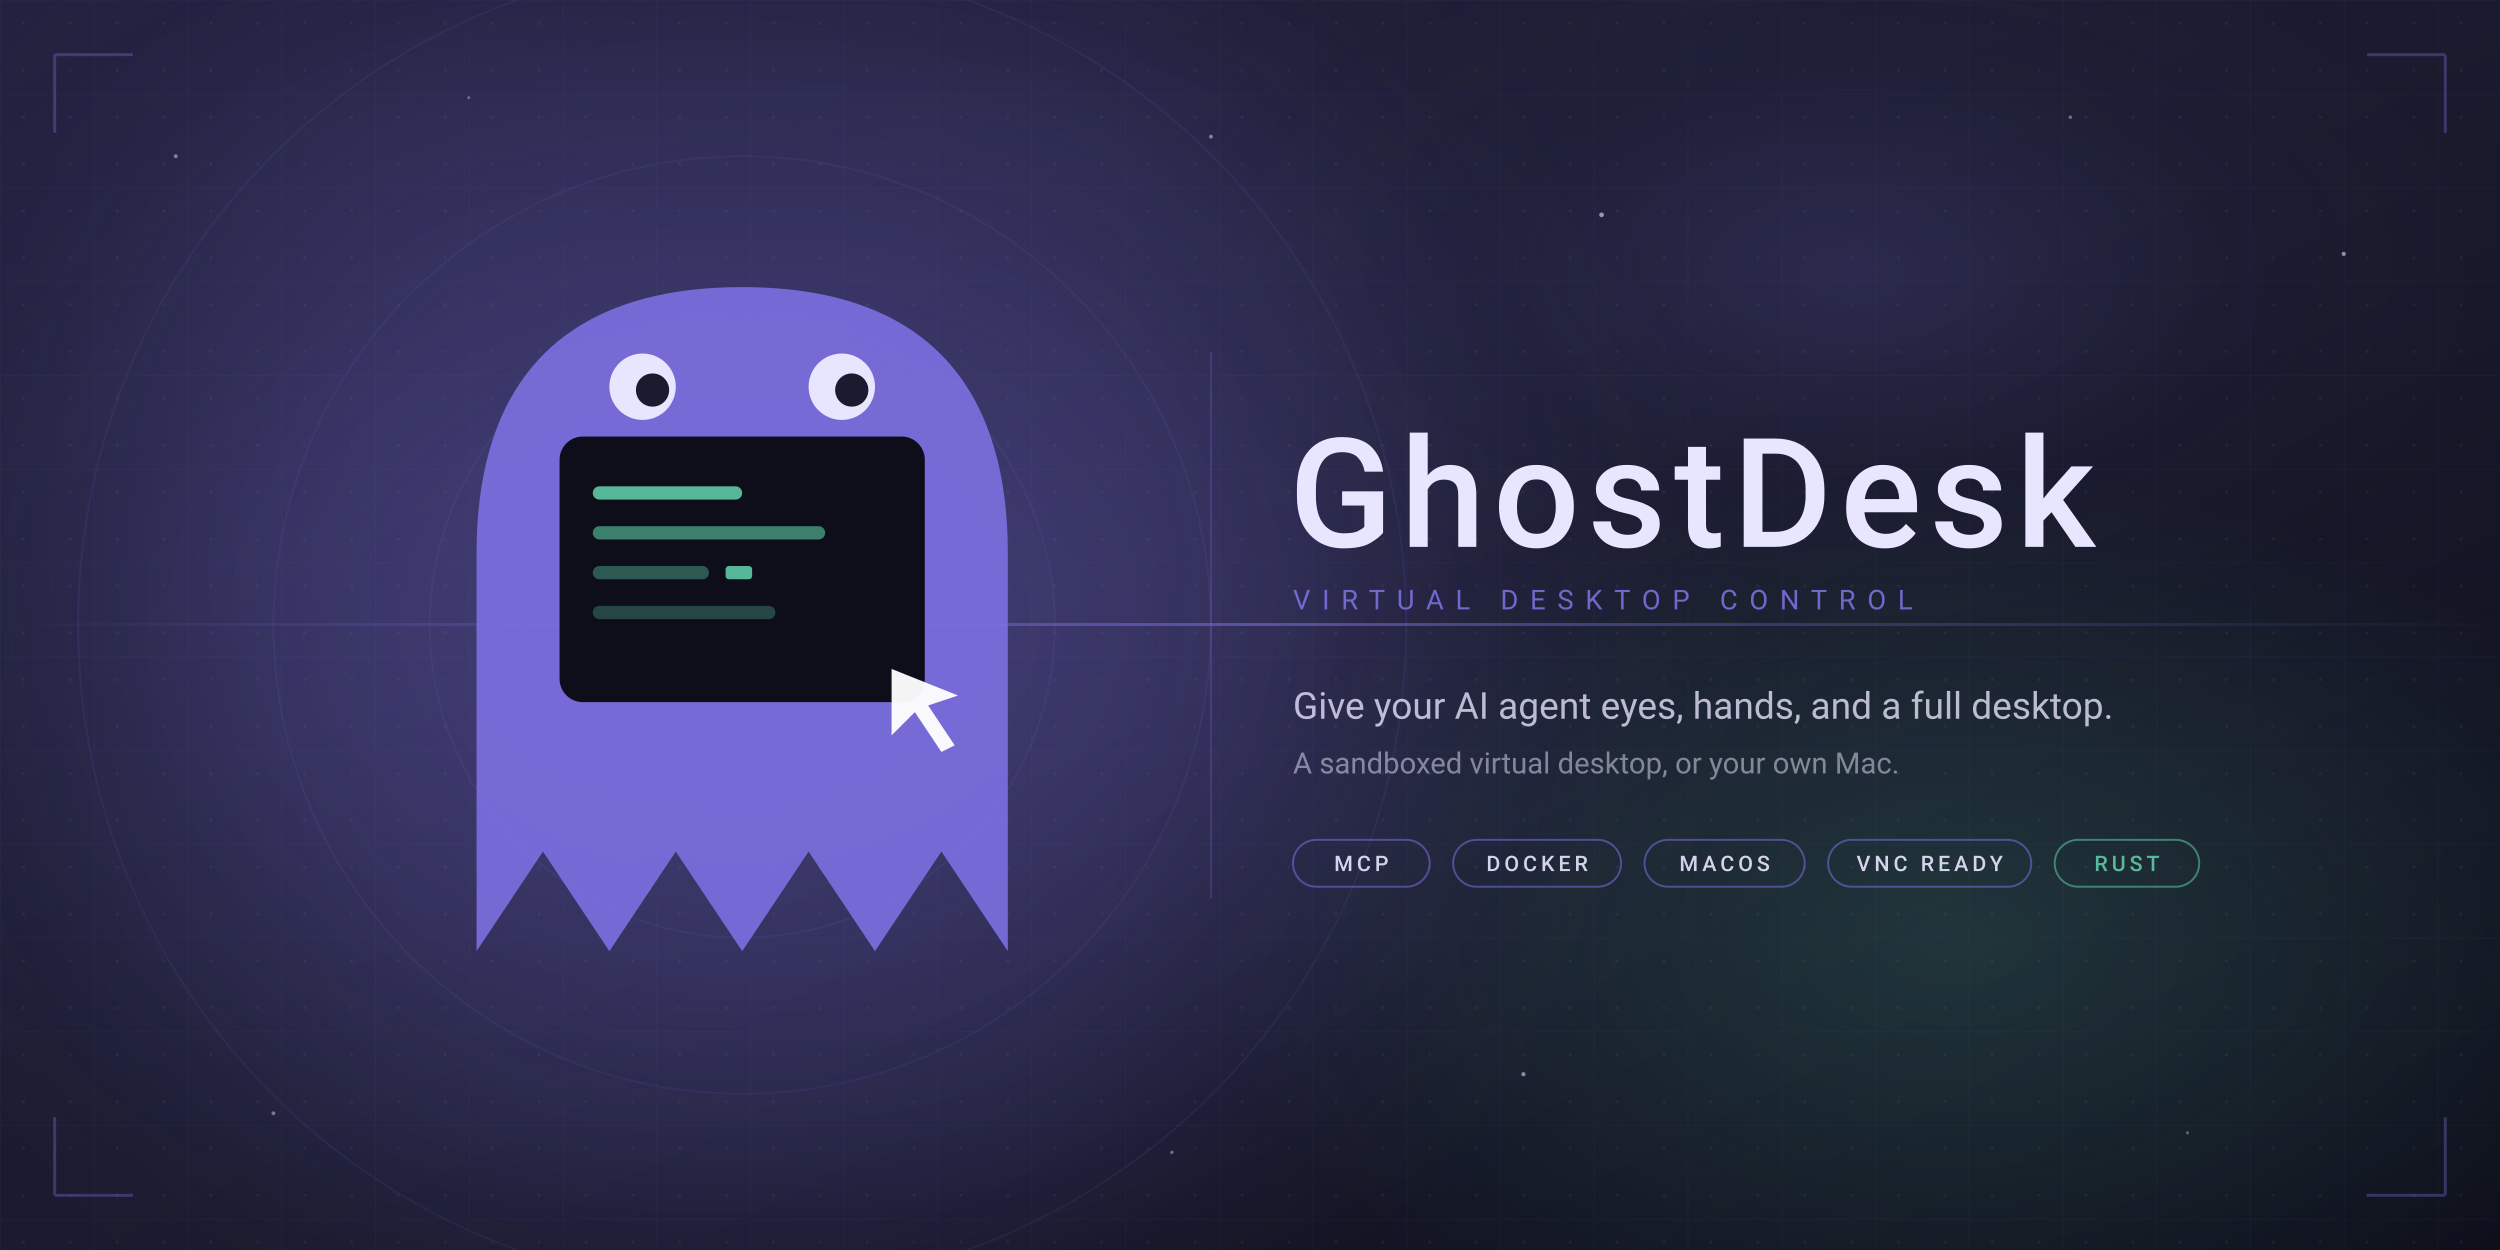
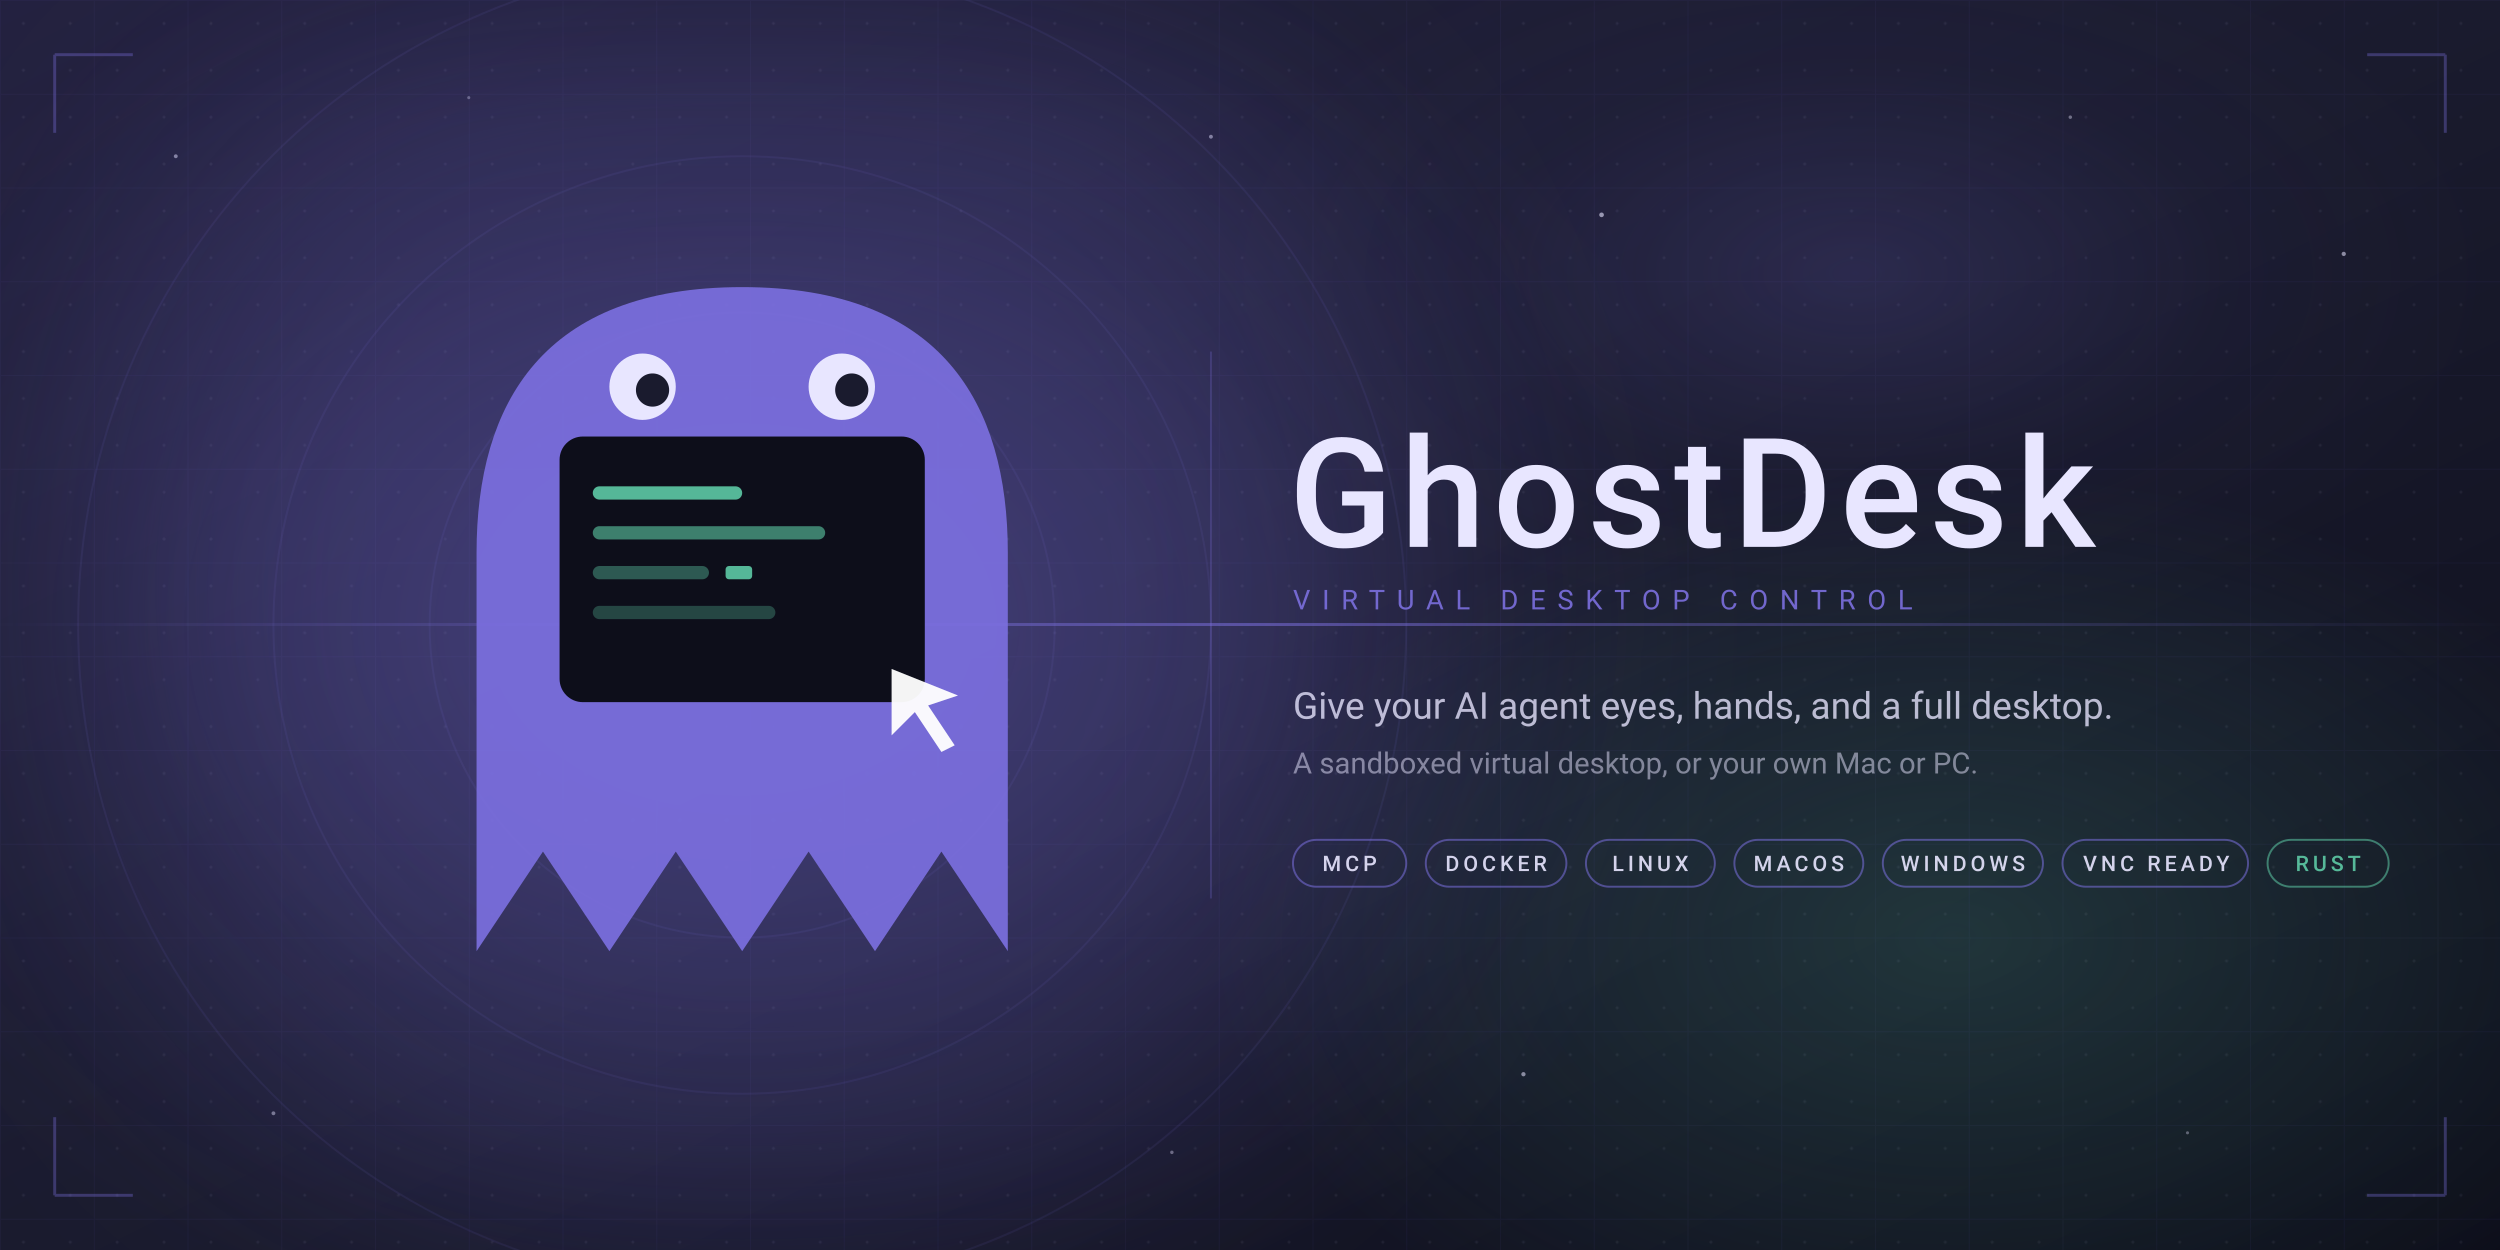
<svg xmlns="http://www.w3.org/2000/svg" viewBox="0 0 1280 640" preserveAspectRatio="xMidYMid slice">
  <defs>
    <linearGradient id="bgGrad" x1="0%" y1="0%" x2="100%" y2="100%">
      <stop offset="0%" stop-color="#23213F" />
      <stop offset="50%" stop-color="#1A1B2E" />
      <stop offset="100%" stop-color="#0D0E1A" />
    </linearGradient>
    <radialGradient id="haloLeft" cx="50%" cy="50%" r="50%">
      <stop offset="0%" stop-color="#7B6FDE" stop-opacity="0.32" />
      <stop offset="60%" stop-color="#7B6FDE" stop-opacity="0.06" />
      <stop offset="100%" stop-color="#7B6FDE" stop-opacity="0" />
    </radialGradient>
    <radialGradient id="haloRight" cx="50%" cy="50%" r="50%">
      <stop offset="0%" stop-color="#5DCAA5" stop-opacity="0.18" />
      <stop offset="100%" stop-color="#5DCAA5" stop-opacity="0" />
    </radialGradient>
    <linearGradient id="horizonGrad" x1="0%" y1="0%" x2="100%" y2="0%">
      <stop offset="0%" stop-color="#7B6FDE" stop-opacity="0" />
      <stop offset="50%" stop-color="#7B6FDE" stop-opacity="0.55" />
      <stop offset="100%" stop-color="#7B6FDE" stop-opacity="0" />
    </linearGradient>
    <pattern id="grid" x="0" y="0" width="48" height="48" patternUnits="userSpaceOnUse">
      <path d="M 48 0 L 0 0 0 48" fill="none" stroke="#7B6FDE" stroke-opacity="0.05" stroke-width="1" />
    </pattern>
    <pattern id="dots" x="0" y="0" width="24" height="24" patternUnits="userSpaceOnUse">
      <circle cx="12" cy="12" r="0.8" fill="#E8E6FF" fill-opacity="0.06" />
    </pattern>
    <filter id="bigBlur" x="-50%" y="-50%" width="200%" height="200%">
      <feGaussianBlur stdDeviation="40" />
    </filter>
  </defs>
  <rect width="1280" height="640" fill="url(#bgGrad)" />
  <rect width="1280" height="640" fill="url(#grid)" />
  <rect width="1280" height="640" fill="url(#dots)" />
  <ellipse cx="380" cy="320" rx="520" ry="380" fill="url(#haloLeft)" />
  <ellipse cx="1000" cy="480" rx="380" ry="240" fill="url(#haloRight)" />
  <ellipse cx="950" cy="140" rx="320" ry="180" fill="url(#haloLeft)" opacity="0.55" />
  <rect x="0" y="319" width="1280" height="1.5" fill="url(#horizonGrad)" />
  <g fill="none" stroke="#7B6FDE" stroke-opacity="0.09">
    <circle cx="380" cy="320" r="160" />
    <circle cx="380" cy="320" r="240" />
    <circle cx="380" cy="320" r="340" />
  </g>
  <g fill="#E8E6FF">
    <circle cx="90" cy="80" r="1.0" opacity="0.5" />
    <circle cx="240" cy="50" r="0.8" opacity="0.35" />
    <circle cx="620" cy="70" r="1.0" opacity="0.5" />
    <circle cx="820" cy="110" r="1.2" opacity="0.6" />
    <circle cx="1060" cy="60" r="0.9" opacity="0.4" />
    <circle cx="1200" cy="130" r="1.1" opacity="0.55" />
    <circle cx="140" cy="570" r="1.0" opacity="0.45" />
    <circle cx="600" cy="590" r="0.9" opacity="0.4" />
    <circle cx="780" cy="550" r="1.1" opacity="0.55" />
    <circle cx="1120" cy="580" r="0.8" opacity="0.35" />
  </g>
  <g transform="translate(380 300) scale(1.7)">
    <ellipse cx="0" cy="0" rx="200" ry="200" fill="#7B6FDE" opacity="0.18" filter="url(#bigBlur)" />
    <path d="       M -80 110       L -80 -10       C -80 -55, -60 -90, 0 -90       C 60 -90, 80 -55, 80 -10       L 80 110       L 60 80       L 40 110       L 20 80       L 0 110       L -20 80       L -40 110       L -60 80       Z     " fill="#7B6FDE" opacity="0.92" />
    <rect x="-55" y="-45" width="110" height="80" rx="7" fill="#0D0E1A" />
    <rect x="-45" y="-30" width="45" height="4" rx="2" fill="#5DCAA5" opacity="0.9" />
    <rect x="-45" y="-18" width="70" height="4" rx="2" fill="#5DCAA5" opacity="0.6" />
    <rect x="-45" y="-6" width="35" height="4" rx="2" fill="#5DCAA5" opacity="0.4" />
    <rect x="-5" y="-6" width="8" height="4" rx="1" fill="#5DCAA5" opacity="0.9" />
    <rect x="-45" y="6" width="55" height="4" rx="2" fill="#5DCAA5" opacity="0.3" />
    <circle cx="-30" cy="-60" r="10" fill="#E8E6FF" />
    <circle cx="30" cy="-60" r="10" fill="#E8E6FF" />
    <circle cx="-27" cy="-59" r="5" fill="#1A1B2E" />
    <circle cx="33" cy="-59" r="5" fill="#1A1B2E" />
    <path d="M 45 25 L 45 45 L 52 38 L 60 50 L 64 48 L 56 36 L 65 33 Z" fill="#FFFFFF" opacity="0.95" />
  </g>
  <line x1="620" y1="180" x2="620" y2="460" stroke="#7B6FDE" stroke-opacity="0.25" stroke-width="1" />
  <g font-family="'Helvetica Neue', 'Segoe UI', Roboto, sans-serif">
    <text x="660" y="280" font-size="78" font-weight="500" fill="#E8E6FF" letter-spacing="4">GhostDesk</text>
    <text x="662" y="312" font-size="14" font-weight="400" fill="#7B6FDE" opacity="0.9" letter-spacing="6">VIRTUAL  DESKTOP  CONTROL</text>
    <text x="662" y="368" font-size="19" font-weight="400" fill="#E8E6FF" opacity="0.78">Give your AI agent eyes, hands, and a full desktop.</text>
-     <text x="662" y="396" font-size="15" font-weight="400" fill="#E8E6FF" opacity="0.5">A sandboxed virtual desktop, or your own Mac.</text>
+     <text x="662" y="396" font-size="15" font-weight="400" fill="#E8E6FF" opacity="0.5">A sandboxed virtual desktop, or your own Mac or PC.</text>
    <g font-size="11" font-weight="500" letter-spacing="2" fill="#E8E6FF">
      <g transform="translate(662 430)">
-         <rect x="0" y="0" width="70" height="24" rx="12" fill="none" stroke="#7B6FDE" stroke-opacity="0.55" />
-         <text x="35" y="16" text-anchor="middle" opacity="0.9">MCP</text>
-         <rect x="82" y="0" width="86" height="24" rx="12" fill="none" stroke="#7B6FDE" stroke-opacity="0.55" />
-         <text x="125" y="16" text-anchor="middle" opacity="0.9">DOCKER</text>
-         <rect x="180" y="0" width="82" height="24" rx="12" fill="none" stroke="#7B6FDE" stroke-opacity="0.55" />
-         <text x="221" y="16" text-anchor="middle" opacity="0.9">MACOS</text>
-         <rect x="274" y="0" width="104" height="24" rx="12" fill="none" stroke="#7B6FDE" stroke-opacity="0.55" />
-         <text x="326" y="16" text-anchor="middle" opacity="0.9">VNC  READY</text>
-         <rect x="390" y="0" width="74" height="24" rx="12" fill="none" stroke="#5DCAA5" stroke-opacity="0.55" />
-         <text x="427" y="16" text-anchor="middle" opacity="0.9" fill="#5DCAA5">RUST</text>
+         <rect x="0" y="0" width="58" height="24" rx="12" fill="none" stroke="#7B6FDE" stroke-opacity="0.55" />
+         <text x="29" y="16" text-anchor="middle" opacity="0.9">MCP</text>
+         <rect x="68" y="0" width="72" height="24" rx="12" fill="none" stroke="#7B6FDE" stroke-opacity="0.55" />
+         <text x="104" y="16" text-anchor="middle" opacity="0.9">DOCKER</text>
+         <rect x="150" y="0" width="66" height="24" rx="12" fill="none" stroke="#7B6FDE" stroke-opacity="0.55" />
+         <text x="183" y="16" text-anchor="middle" opacity="0.9">LINUX</text>
+         <rect x="226" y="0" width="66" height="24" rx="12" fill="none" stroke="#7B6FDE" stroke-opacity="0.55" />
+         <text x="259" y="16" text-anchor="middle" opacity="0.9">MACOS</text>
+         <rect x="302" y="0" width="82" height="24" rx="12" fill="none" stroke="#7B6FDE" stroke-opacity="0.55" />
+         <text x="343" y="16" text-anchor="middle" opacity="0.9">WINDOWS</text>
+         <rect x="394" y="0" width="95" height="24" rx="12" fill="none" stroke="#7B6FDE" stroke-opacity="0.55" />
+         <text x="442" y="16" text-anchor="middle" opacity="0.9">VNC  READY</text>
+         <rect x="499" y="0" width="62" height="24" rx="12" fill="none" stroke="#5DCAA5" stroke-opacity="0.55" />
+         <text x="530" y="16" text-anchor="middle" opacity="0.9" fill="#5DCAA5">RUST</text>
      </g>
    </g>
  </g>
  <g stroke="#7B6FDE" stroke-opacity="0.35" stroke-width="1.5" fill="none">
    <path d="M 28 28 L 28 68 M 28 28 L 68 28" />
    <path d="M 1252 28 L 1252 68 M 1252 28 L 1212 28" />
    <path d="M 28 612 L 28 572 M 28 612 L 68 612" />
    <path d="M 1252 612 L 1252 572 M 1252 612 L 1212 612" />
  </g>
</svg>
